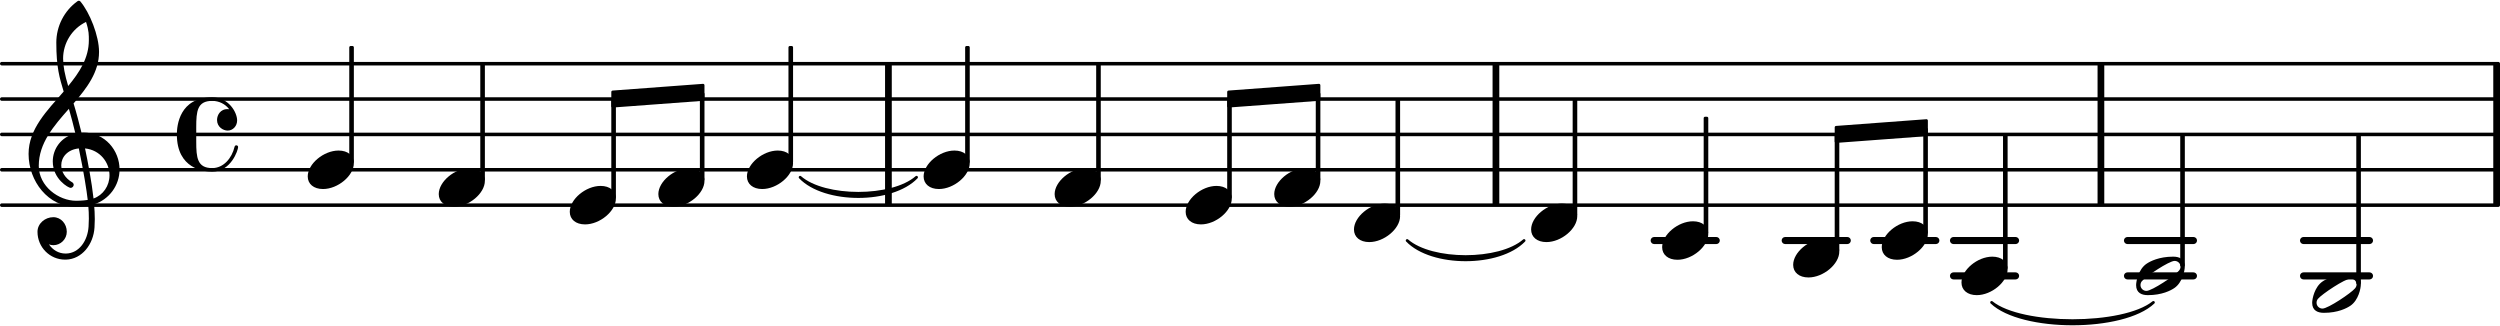
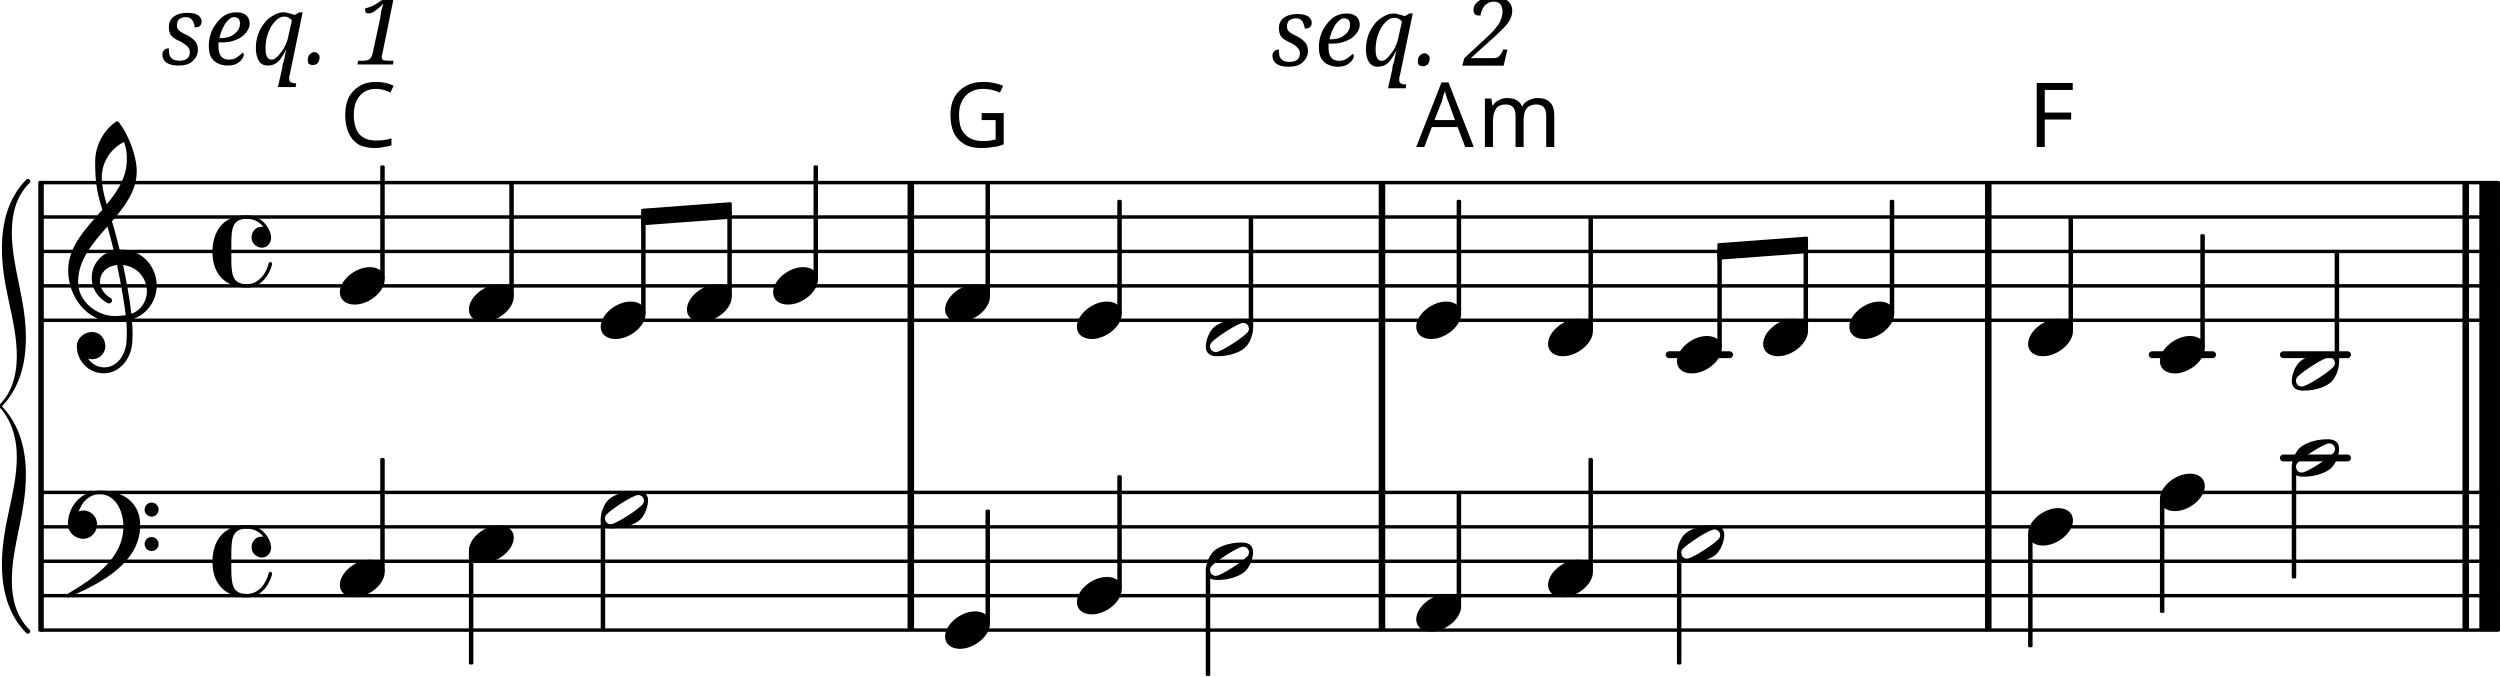
- <svg xmlns="http://www.w3.org/2000/svg" xmlns:xlink="http://www.w3.org/1999/xlink" version="1.2" width="124.20mm" height="16.16mm" viewBox="0 -0.021 70.679 9.196">
+ <svg xmlns="http://www.w3.org/2000/svg" xmlns:xlink="http://www.w3.org/1999/xlink" version="1.2" width="127.62mm" height="34.51mm" viewBox="-1.172 -3.034 72.624 19.638">
  <style type="text/css">

tspan { white-space: pre; }

</style>
-   <g transform="translate(25.022, 3.779)">
-     <rect x="0" y="-2" width="0.19" height="4" ry="0" fill="currentColor" />
-   </g>
-   <g transform="translate(0, 5.779)">
-     <line stroke-linejoin="round" stroke-linecap="round" stroke-width="0.1" stroke="currentColor" x1="0.05" y1="0" x2="70.629" y2="0" />
-   </g>
-   <g transform="translate(0, 4.779)">
-     <line stroke-linejoin="round" stroke-linecap="round" stroke-width="0.1" stroke="currentColor" x1="0.05" y1="0" x2="70.629" y2="0" />
-   </g>
-   <g transform="translate(0, 3.779)">
-     <line stroke-linejoin="round" stroke-linecap="round" stroke-width="0.1" stroke="currentColor" x1="0.05" y1="0" x2="70.629" y2="0" />
-   </g>
-   <g transform="translate(0, 2.779)">
-     <line stroke-linejoin="round" stroke-linecap="round" stroke-width="0.1" stroke="currentColor" x1="0.05" y1="0" x2="70.629" y2="0" />
-   </g>
-   <g transform="translate(0, 1.779)">
-     <line stroke-linejoin="round" stroke-linecap="round" stroke-width="0.1" stroke="currentColor" x1="0.05" y1="0" x2="70.629" y2="0" />
-   </g>
-   <g transform="translate(70.4889, 3.779)">
-     <rect x="0" y="-2" width="0.19" height="4" ry="0" fill="currentColor" />
-   </g>
-   <g transform="translate(59.3013, 3.779)">
-     <rect x="0" y="-2" width="0.19" height="4" ry="0" fill="currentColor" />
-   </g>
-   <g transform="translate(42.1974, 3.779)">
-     <rect x="0" y="-2" width="0.19" height="4" ry="0" fill="currentColor" />
-   </g>
-   <g transform="translate(0, 6.779)">
-     <rect x="65.024" y="-0.1" width="2.066" height="0.2" ry="0.1" fill="currentColor" />
-   </g>
-   <g transform="translate(0, 7.779)">
-     <rect x="65.024" y="-0.1" width="2.066" height="0.2" ry="0.1" fill="currentColor" />
-   </g>
-   <g transform="translate(0, 6.779)">
-     <rect x="60.047" y="-0.1" width="2.066" height="0.2" ry="0.1" fill="currentColor" />
-   </g>
-   <g transform="translate(0, 7.779)">
-     <rect x="60.047" y="-0.1" width="2.066" height="0.2" ry="0.1" fill="currentColor" />
-   </g>
-   <g transform="translate(0, 6.779)">
-     <rect x="55.128" y="-0.1" width="1.956" height="0.2" ry="0.1" fill="currentColor" />
-   </g>
-   <g transform="translate(0, 7.779)">
-     <rect x="55.128" y="-0.1" width="1.956" height="0.2" ry="0.1" fill="currentColor" />
-   </g>
-   <g transform="translate(0, 6.779)">
-     <rect x="52.874" y="-0.1" width="1.956" height="0.2" ry="0.1" fill="currentColor" />
-   </g>
-   <g transform="translate(0, 6.779)">
-     <rect x="50.37" y="-0.1" width="1.956" height="0.2" ry="0.1" fill="currentColor" />
-   </g>
-   <g transform="translate(0, 6.779)">
-     <rect x="46.666" y="-0.1" width="1.956" height="0.2" ry="0.1" fill="currentColor" />
-   </g>
-   <a style="color:inherit;" xlink:href="textedit:///Users/181081/mdf/lilypond/music375/14-melodic-sequence.ly:9:6:7">
-     <g transform="translate(8.7, 4.779)">
-       <path transform="scale(0.004, -0.004)" d="M218 136c66 0 108 -36 108 -89c0 -89 -113 -183 -218 -183c-66 0 -108 36 -108 89c0 89 113 183 218 183z" fill="currentColor" />
-     </g>
-   </a>
-   <g transform="translate(0.8, 4.779)">
+   <g transform="translate(25.1919, 4.2699)">
+     <rect x="0" y="-2" width="0.19" height="4.05" ry="0" fill="currentColor" />
+   </g>
+   <g transform="translate(0, 7.2699)">
+     <rect x="65.058" y="-0.1" width="2.066" height="0.2" ry="0.1" fill="currentColor" />
+   </g>
+   <g transform="translate(0, 7.2699)">
+     <rect x="61.247" y="-0.1" width="1.956" height="0.2" ry="0.1" fill="currentColor" />
+   </g>
+   <g transform="translate(0, 7.2699)">
+     <rect x="47.216" y="-0.1" width="1.956" height="0.2" ry="0.1" fill="currentColor" />
+   </g>
+   <g transform="translate(0, 6.2699)">
+     <line stroke-linejoin="round" stroke-linecap="round" stroke-width="0.1" stroke="currentColor" x1="0.05" y1="0" x2="71.402" y2="0" />
+   </g>
+   <g transform="translate(0, 5.2699)">
+     <line stroke-linejoin="round" stroke-linecap="round" stroke-width="0.1" stroke="currentColor" x1="0.05" y1="0" x2="71.402" y2="0" />
+   </g>
+   <g transform="translate(0, 4.2699)">
+     <line stroke-linejoin="round" stroke-linecap="round" stroke-width="0.1" stroke="currentColor" x1="0.05" y1="0" x2="71.402" y2="0" />
+   </g>
+   <g transform="translate(0, 3.2699)">
+     <line stroke-linejoin="round" stroke-linecap="round" stroke-width="0.1" stroke="currentColor" x1="0.05" y1="0" x2="71.402" y2="0" />
+   </g>
+   <g transform="translate(0, 2.2699)">
+     <line stroke-linejoin="round" stroke-linecap="round" stroke-width="0.1" stroke="currentColor" x1="0.05" y1="0" x2="71.402" y2="0" />
+   </g>
+   <g transform="translate(70.8516, -0)">
+     <rect x="0" y="6.32" width="0.6" height="4.95" ry="0" fill="currentColor" />
+   </g>
+   <g transform="translate(70.3616, -0)">
+     <rect x="0" y="6.32" width="0.19" height="4.95" ry="0" fill="currentColor" />
+   </g>
+   <g transform="translate(0, 10.2699)">
+     <rect x="65.058" y="-0.1" width="2.066" height="0.2" ry="0.1" fill="currentColor" />
+   </g>
+   <g transform="translate(0, 15.2699)">
+     <line stroke-linejoin="round" stroke-linecap="round" stroke-width="0.1" stroke="currentColor" x1="0.05" y1="0" x2="71.402" y2="0" />
+   </g>
+   <g transform="translate(0, 14.2699)">
+     <line stroke-linejoin="round" stroke-linecap="round" stroke-width="0.1" stroke="currentColor" x1="0.05" y1="0" x2="71.402" y2="0" />
+   </g>
+   <g transform="translate(0, 13.2699)">
+     <line stroke-linejoin="round" stroke-linecap="round" stroke-width="0.1" stroke="currentColor" x1="0.05" y1="0" x2="71.402" y2="0" />
+   </g>
+   <g transform="translate(0, 12.2699)">
+     <line stroke-linejoin="round" stroke-linecap="round" stroke-width="0.1" stroke="currentColor" x1="0.05" y1="0" x2="71.402" y2="0" />
+   </g>
+   <g transform="translate(0, 11.2699)">
+     <line stroke-linejoin="round" stroke-linecap="round" stroke-width="0.1" stroke="currentColor" x1="0.05" y1="0" x2="71.402" y2="0" />
+   </g>
+   <g transform="translate(70.8516, 13.2699)">
+     <rect x="0" y="-2.05" width="0.6" height="4.05" ry="0" fill="currentColor" />
+   </g>
+   <g transform="translate(70.3616, 13.2699)">
+     <rect x="0" y="-2.05" width="0.19" height="4.05" ry="0" fill="currentColor" />
+   </g>
+   <g transform="translate(70.8516, 4.2699)">
+     <rect x="0" y="-2" width="0.6" height="4.05" ry="0" fill="currentColor" />
+   </g>
+   <g transform="translate(70.3616, 4.2699)">
+     <rect x="0" y="-2" width="0.19" height="4.05" ry="0" fill="currentColor" />
+   </g>
+   <g transform="translate(56.4914, -0)">
+     <rect x="0" y="6.32" width="0.19" height="4.95" ry="0" fill="currentColor" />
+   </g>
+   <g transform="translate(56.4914, 13.2699)">
+     <rect x="0" y="-2.05" width="0.19" height="4.05" ry="0" fill="currentColor" />
+   </g>
+   <g transform="translate(56.4914, 4.2699)">
+     <rect x="0" y="-2" width="0.19" height="4.05" ry="0" fill="currentColor" />
+   </g>
+   <g transform="translate(38.879, -0)">
+     <rect x="0" y="6.32" width="0.19" height="4.95" ry="0" fill="currentColor" />
+   </g>
+   <g transform="translate(38.879, 13.2699)">
+     <rect x="0" y="-2.05" width="0.19" height="4.05" ry="0" fill="currentColor" />
+   </g>
+   <g transform="translate(38.879, 4.2699)">
+     <rect x="0" y="-2" width="0.19" height="4.05" ry="0" fill="currentColor" />
+   </g>
+   <g transform="translate(25.1919, -0)">
+     <rect x="0" y="6.32" width="0.19" height="4.95" ry="0" fill="currentColor" />
+   </g>
+   <g transform="translate(25.1919, 13.2699)">
+     <rect x="0" y="-2.05" width="0.19" height="4.05" ry="0" fill="currentColor" />
+   </g>
+   <a style="color:inherit;" xlink:href="textedit:///Users/181081/mdf/lilypond/music375/14-melodic-sequence.ly:12:29:30">
+     <g transform="translate(5, 4.2699)">
+       <path transform="scale(0.004, -0.004)" d="M250 262c116 0 176 -106 176 -163c0 -40 -30 -72 -67 -72c-31 0 -75 25 -75 75c0 38 27 77 72 77c4 0 9 0 14 -1c-28 37 -72 59 -120 59c-106 0 -113 -73 -113 -186v-51v-51c0 -113 7 -187 113 -187c80 0 139 70 158 151c2 7 7 10 12 10c6 0 13 -4 13 -12 c0 -22 -50 -174 -183 -174c-59 0 -250 19 -250 263c0 62 18 262 250 262z" fill="currentColor" />
+     </g>
+   </a>
+   <a style="color:inherit;" xlink:href="textedit:///Users/181081/mdf/lilypond/music375/14-melodic-sequence.ly:27:2:3">
+     <g transform="translate(8.7, 13.7699)">
+       <path transform="scale(0.004, -0.004)" d="M218 136c66 0 108 -36 108 -89c0 -89 -113 -183 -218 -183c-66 0 -108 36 -108 89c0 89 113 183 218 183z" fill="currentColor" />
+     </g>
+   </a>
+   <g transform="translate(0.8, 12.2699)">
+     <path transform="scale(0.004, -0.004)" d="M557 -125c0 28 23 51 51 51s51 -23 51 -51s-23 -51 -51 -51s-51 23 -51 51zM557 125c0 28 23 51 51 51s51 -23 51 -51s-23 -51 -51 -51s-51 23 -51 51zM232 263c172 0 293 -88 293 -251c0 -263 -263 -414 -516 -521c-3 -3 -6 -4 -9 -4c-7 0 -13 6 -13 13c0 3 1 6 4 9 c202 118 412 265 412 493c0 120 -63 235 -171 235c-74 0 -129 -54 -154 -126c11 5 22 8 34 8c55 0 100 -45 100 -100c0 -58 -44 -106 -100 -106c-60 0 -112 47 -112 106c0 133 102 244 232 244z" fill="currentColor" />
+   </g>
+   <a style="color:inherit;" xlink:href="textedit:///Users/181081/mdf/lilypond/music375/14-melodic-sequence.ly:25:13:14">
+ </a>
+   <a style="color:inherit;" xlink:href="textedit:///Users/181081/mdf/lilypond/music375/14-melodic-sequence.ly:25:27:28">
+     <g transform="translate(5, 13.2699)">
+       <path transform="scale(0.004, -0.004)" d="M250 262c116 0 176 -106 176 -163c0 -40 -30 -72 -67 -72c-31 0 -75 25 -75 75c0 38 27 77 72 77c4 0 9 0 14 -1c-28 37 -72 59 -120 59c-106 0 -113 -73 -113 -186v-51v-51c0 -113 7 -187 113 -187c80 0 139 70 158 151c2 7 7 10 12 10c6 0 13 -4 13 -12 c0 -22 -50 -174 -183 -174c-59 0 -250 19 -250 263c0 62 18 262 250 262z" fill="currentColor" />
+     </g>
+   </a>
+   <a style="color:inherit;" xlink:href="textedit:///Users/181081/mdf/lilypond/music375/14-melodic-sequence.ly:15:2:3">
+     <g transform="translate(3.4833, -1.1613)">
+       <text font-family="serif" font-style="italic" font-size="2.772" text-anchor="start" fill="currentColor">
+         <tspan>seq. 1</tspan>
+       </text>
+     </g>
+   </a>
+   <g transform="translate(9.9392, 4.2699)">
+     <rect x="-0.065" y="-2.5" width="0.13" height="3.314" ry="0.04" fill="currentColor" />
+   </g>
+   <g transform="translate(9.9392, 13.2699)">
+     <rect x="-0.065" y="-3" width="0.13" height="3.314" ry="0.04" fill="currentColor" />
+   </g>
+   <g transform="translate(48.7163, 4.2699)">
+     <polygon stroke-linejoin="round" stroke-linecap="round" stroke-width="0.08" fill="currentColor" stroke="currentColor" points="2.594 -0.39 2.594 0.01 0.04 0.2 0.04 -0.2" />
+   </g>
+   <a style="color:inherit;" xlink:href="textedit:///Users/181081/mdf/lilypond/music375/14-melodic-sequence.ly:16:5:6">
+     <g transform="translate(12.449, 5.7699)">
+       <path transform="scale(0.004, -0.004)" d="M218 136c66 0 108 -36 108 -89c0 -89 -113 -183 -218 -183c-66 0 -108 36 -108 89c0 89 113 183 218 183z" fill="currentColor" />
+     </g>
+   </a>
+   <a style="color:inherit;" xlink:href="textedit:///Users/181081/mdf/lilypond/music375/14-melodic-sequence.ly:27:5:6">
+     <g transform="translate(12.449, 12.7699)">
+       <path transform="scale(0.004, -0.004)" d="M218 136c66 0 108 -36 108 -89c0 -89 -113 -183 -218 -183c-66 0 -108 36 -108 89c0 89 113 183 218 183z" fill="currentColor" />
+     </g>
+   </a>
+   <g transform="translate(13.6883, 4.2699)">
+     <rect x="-0.065" y="-2" width="0.13" height="3.314" ry="0.04" fill="currentColor" />
+   </g>
+   <g transform="translate(12.514, 13.2699)">
+     <rect x="-0.065" y="-0.314" width="0.13" height="3.314" ry="0.04" fill="currentColor" />
+   </g>
+   <g transform="translate(17.4525, 3.2699)">
+     <polygon stroke-linejoin="round" stroke-linecap="round" stroke-width="0.08" fill="currentColor" stroke="currentColor" points="2.594 -0.39 2.594 0.01 0.04 0.2 0.04 -0.2" />
+   </g>
+   <a style="color:inherit;" xlink:href="textedit:///Users/181081/mdf/lilypond/music375/14-melodic-sequence.ly:16:7:8">
+     <g transform="translate(16.2783, 6.2699)">
+       <path transform="scale(0.004, -0.004)" d="M218 136c66 0 108 -36 108 -89c0 -89 -113 -183 -218 -183c-66 0 -108 36 -108 89c0 89 113 183 218 183z" fill="currentColor" />
+     </g>
+   </a>
+   <a style="color:inherit;" xlink:href="textedit:///Users/181081/mdf/lilypond/music375/14-melodic-sequence.ly:27:7:8">
+     <g transform="translate(16.2783, 11.7699)">
+       <path transform="scale(0.004, -0.004)" d="M314 65c0 23 -19 41 -42 41c-39 0 -204 -110 -231 -143c-7 -8 -10 -18 -10 -28c0 -23 19 -41 42 -41c39 0 203 110 230 143c7 8 11 18 11 28zM262 136c41 0 82 -14 82 -71c0 -26 -16 -112 -74 -151c-25 -17 -87 -50 -187 -50c-41 0 -83 14 -83 71c0 26 16 112 74 151 c25 17 88 50 188 50z" fill="currentColor" />
+     </g>
+   </a>
+   <g transform="translate(17.5175, 4.2699)">
+     <rect x="-0.065" y="-1.005" width="0.13" height="2.819" ry="0.04" fill="currentColor" />
+   </g>
+   <g transform="translate(16.3433, 13.2699)">
+     <rect x="-0.065" y="-1.241" width="0.13" height="3.241" ry="0.04" fill="currentColor" />
+   </g>
+   <a style="color:inherit;" xlink:href="textedit:///Users/181081/mdf/lilypond/music375/14-melodic-sequence.ly:16:10:11">
+     <g transform="translate(18.7825, 5.7699)">
+       <path transform="scale(0.004, -0.004)" d="M218 136c66 0 108 -36 108 -89c0 -89 -113 -183 -218 -183c-66 0 -108 36 -108 89c0 89 113 183 218 183z" fill="currentColor" />
+     </g>
+   </a>
+   <g transform="translate(20.0217, 4.2699)">
+     <rect x="-0.065" y="-1.185" width="0.13" height="2.499" ry="0.04" fill="currentColor" />
+   </g>
+   <a style="color:inherit;" xlink:href="textedit:///Users/181081/mdf/lilypond/music375/14-melodic-sequence.ly:16:12:13">
+     <g transform="translate(21.2867, 5.2699)">
+       <path transform="scale(0.004, -0.004)" d="M218 136c66 0 108 -36 108 -89c0 -89 -113 -183 -218 -183c-66 0 -108 36 -108 89c0 89 113 183 218 183z" fill="currentColor" />
+     </g>
+   </a>
+   <g transform="translate(22.5259, 4.2699)">
+     <rect x="-0.065" y="-2.5" width="0.13" height="3.314" ry="0.04" fill="currentColor" />
+   </g>
+   <a style="color:inherit;" xlink:href="textedit:///Users/181081/mdf/lilypond/music375/14-melodic-sequence.ly:8:7:8">
+     <g transform="translate(26.2819, 1.2354)">
+       <text font-family="sans-serif" font-size="2.616" text-anchor="start" fill="currentColor">
+         <tspan>G</tspan>
+       </text>
+     </g>
+   </a>
+   <a style="color:inherit;" xlink:href="textedit:///Users/181081/mdf/lilypond/music375/14-melodic-sequence.ly:17:2:3">
+     <g transform="translate(26.2819, 5.7699)">
+       <path transform="scale(0.004, -0.004)" d="M218 136c66 0 108 -36 108 -89c0 -89 -113 -183 -218 -183c-66 0 -108 36 -108 89c0 89 113 183 218 183z" fill="currentColor" />
+     </g>
+   </a>
+   <g transform="translate(0.8, 5.2699)">
    <path transform="scale(0.004, -0.004)" d="M266 -635h-6c-108 0 -195 88 -195 197c0 58 53 103 112 103c54 0 95 -47 95 -103c0 -52 -43 -95 -95 -95c-11 0 -21 2 -31 6c26 -39 68 -65 117 -65h4zM461 -203c68 24 113 90 113 164c0 90 -66 179 -173 190c19 -89 48 -242 60 -354zM74 28c0 -145 141 -247 264 -247 c1 0 47 0 82 6c-7 64 -29 203 -63 364c-79 -8 -124 -61 -124 -119c0 -44 25 -91 81 -123c5 -5 7 -10 7 -15c0 -11 -10 -22 -22 -22c-15 0 -126 62 -126 187c0 88 58 174 160 197c-14 58 -29 117 -46 175c-107 -121 -213 -243 -213 -403zM250 553c-29 96 -52 170 -52 346 c0 115 55 224 149 292c6 5 14 5 20 0c68 -80 133 -245 133 -358c0 -143 -86 -255 -180 -364c21 -68 39 -138 56 -207c2 0 7 1 13 1c155 0 256 -128 256 -261c0 -113 -74 -212 -180 -246c3 -35 5 -70 5 -105c0 -19 -1 -39 -2 -58c-7 -119 -88 -225 -202 -228l1 43 c93 2 153 92 159 191c1 18 2 37 2 55c0 31 -1 61 -4 92c-5 -1 -44 -8 -89 -8c-193 0 -333 180 -333 374c0 177 131 306 248 441zM428 916c0 34 1 66 -20 129c-99 -48 -162 -149 -162 -259c0 -52 12 -115 36 -194c80 97 146 198 146 324z" fill="currentColor" />
  </g>
-   <a style="color:inherit;" xlink:href="textedit:///Users/181081/mdf/lilypond/music375/14-melodic-sequence.ly:5:17:18">
+   <a style="color:inherit;" xlink:href="textedit:///Users/181081/mdf/lilypond/music375/14-melodic-sequence.ly:28:2:3">
+     <g transform="translate(26.2819, 15.2699)">
+       <path transform="scale(0.004, -0.004)" d="M218 136c66 0 108 -36 108 -89c0 -89 -113 -183 -218 -183c-66 0 -108 36 -108 89c0 89 113 183 218 183z" fill="currentColor" />
+     </g>
+   </a>
+   <a style="color:inherit;" xlink:href="textedit:///Users/181081/mdf/lilypond/music375/14-melodic-sequence.ly:16:2:3">
+     <g transform="translate(8.7, 5.2699)">
+       <path transform="scale(0.004, -0.004)" d="M218 136c66 0 108 -36 108 -89c0 -89 -113 -183 -218 -183c-66 0 -108 36 -108 89c0 89 113 183 218 183z" fill="currentColor" />
+     </g>
+   </a>
+   <g transform="translate(27.5211, 4.2699)">
+     <rect x="-0.065" y="-2" width="0.13" height="3.314" ry="0.04" fill="currentColor" />
+   </g>
+   <g transform="translate(27.5211, 13.2699)">
+     <rect x="-0.065" y="-1.5" width="0.13" height="3.314" ry="0.04" fill="currentColor" />
+   </g>
+   <a style="color:inherit;" xlink:href="textedit:///Users/181081/mdf/lilypond/music375/14-melodic-sequence.ly:8:2:3">
+     <g transform="translate(8.7, 1.2354)">
+       <text font-family="sans-serif" font-size="2.616" text-anchor="start" fill="currentColor">
+         <tspan>C</tspan>
+       </text>
+     </g>
+   </a>
+   <a style="color:inherit;" xlink:href="textedit:///Users/181081/mdf/lilypond/music375/14-melodic-sequence.ly:17:5:6">
+     <g transform="translate(30.1111, 6.2699)">
+       <path transform="scale(0.004, -0.004)" d="M218 136c66 0 108 -36 108 -89c0 -89 -113 -183 -218 -183c-66 0 -108 36 -108 89c0 89 113 183 218 183z" fill="currentColor" />
+     </g>
+   </a>
+   <a style="color:inherit;" xlink:href="textedit:///Users/181081/mdf/lilypond/music375/14-melodic-sequence.ly:28:6:7">
+     <g transform="translate(30.1111, 14.2699)">
+       <path transform="scale(0.004, -0.004)" d="M218 136c66 0 108 -36 108 -89c0 -89 -113 -183 -218 -183c-66 0 -108 36 -108 89c0 89 113 183 218 183z" fill="currentColor" />
+     </g>
+   </a>
+   <g transform="translate(31.3503, 4.2699)">
+     <rect x="-0.065" y="-1.5" width="0.13" height="3.314" ry="0.04" fill="currentColor" />
+   </g>
+   <g transform="translate(31.3503, 13.2699)">
+     <rect x="-0.065" y="-2.5" width="0.13" height="3.314" ry="0.04" fill="currentColor" />
+   </g>
+   <a style="color:inherit;" xlink:href="textedit:///Users/181081/mdf/lilypond/music375/14-melodic-sequence.ly:17:7:8">
+     <g transform="translate(33.8549, 6.7699)">
+       <path transform="scale(0.004, -0.004)" d="M314 65c0 23 -19 41 -42 41c-39 0 -204 -110 -231 -143c-7 -8 -10 -18 -10 -28c0 -23 19 -41 42 -41c39 0 203 110 230 143c7 8 11 18 11 28zM262 136c41 0 82 -14 82 -71c0 -26 -16 -112 -74 -151c-25 -17 -87 -50 -187 -50c-41 0 -83 14 -83 71c0 26 16 112 74 151 c25 17 88 50 188 50z" fill="currentColor" />
+     </g>
+   </a>
+   <a style="color:inherit;" xlink:href="textedit:///Users/181081/mdf/lilypond/music375/14-melodic-sequence.ly:28:8:9">
+     <g transform="translate(33.8549, 13.2699)">
+       <path transform="scale(0.004, -0.004)" d="M314 65c0 23 -19 41 -42 41c-39 0 -204 -110 -231 -143c-7 -8 -10 -18 -10 -28c0 -23 19 -41 42 -41c39 0 203 110 230 143c7 8 11 18 11 28zM262 136c41 0 82 -14 82 -71c0 -26 -16 -112 -74 -151c-25 -17 -87 -50 -187 -50c-41 0 -83 14 -83 71c0 26 16 112 74 151 c25 17 88 50 188 50z" fill="currentColor" />
+     </g>
+   </a>
+   <g transform="translate(35.1673, 4.2699)">
+     <rect x="-0.065" y="-1" width="0.13" height="3.241" ry="0.04" fill="currentColor" />
+   </g>
+   <g transform="translate(33.9199, 13.2699)">
+     <rect x="-0.065" y="0.259" width="0.13" height="3.074" ry="0.04" fill="currentColor" />
+   </g>
+   <a style="color:inherit;" xlink:href="textedit:///Users/181081/mdf/lilypond/music375/14-melodic-sequence.ly:8:12:13">
+     <g transform="translate(39.969, 1.2354)">
+       <text font-family="sans-serif" font-size="2.616" text-anchor="start" fill="currentColor">
+         <tspan>A</tspan>
+       </text>
+     </g>
+     <g transform="translate(41.7445, 1.2354)">
+       <text font-family="sans-serif" font-size="2.616" text-anchor="start" fill="currentColor">
+         <tspan>m</tspan>
+       </text>
+     </g>
+   </a>
+   <a style="color:inherit;" xlink:href="textedit:///Users/181081/mdf/lilypond/music375/14-melodic-sequence.ly:20:2:3">
+     <g transform="translate(39.969, 6.2699)">
+       <path transform="scale(0.004, -0.004)" d="M218 136c66 0 108 -36 108 -89c0 -89 -113 -183 -218 -183c-66 0 -108 36 -108 89c0 89 113 183 218 183z" fill="currentColor" />
+     </g>
+   </a>
+   <a style="color:inherit;" xlink:href="textedit:///Users/181081/mdf/lilypond/music375/14-melodic-sequence.ly:29:2:3">
+     <g transform="translate(39.969, 14.7699)">
+       <path transform="scale(0.004, -0.004)" d="M218 136c66 0 108 -36 108 -89c0 -89 -113 -183 -218 -183c-66 0 -108 36 -108 89c0 89 113 183 218 183z" fill="currentColor" />
+     </g>
+   </a>
+   <a style="color:inherit;" xlink:href="textedit:///Users/181081/mdf/lilypond/music375/14-melodic-sequence.ly:19:2:3">
+     <g transform="translate(35.7304, -1.1268)">
+       <text font-family="serif" font-style="italic" font-size="2.772" text-anchor="start" fill="currentColor">
+         <tspan>seq. 2</tspan>
+       </text>
+     </g>
+   </a>
+   <a style="color:inherit;" xlink:href="textedit:///Users/181081/mdf/lilypond/music375/14-melodic-sequence.ly:12:15:16">
</a>
-   <a style="color:inherit;" xlink:href="textedit:///Users/181081/mdf/lilypond/music375/14-melodic-sequence.ly:5:31:32">
-     <g transform="translate(5, 3.779)">
-       <path transform="scale(0.004, -0.004)" d="M250 262c116 0 176 -106 176 -163c0 -40 -30 -72 -67 -72c-31 0 -75 25 -75 75c0 38 27 77 72 77c4 0 9 0 14 -1c-28 37 -72 59 -120 59c-106 0 -113 -73 -113 -186v-51v-51c0 -113 7 -187 113 -187c80 0 139 70 158 151c2 7 7 10 12 10c6 0 13 -4 13 -12 c0 -22 -50 -174 -183 -174c-59 0 -250 19 -250 263c0 62 18 262 250 262z" fill="currentColor" />
-     </g>
-   </a>
-   <g transform="translate(9.9392, 3.779)">
-     <rect x="-0.065" y="-2.5" width="0.13" height="3.314" ry="0.04" fill="currentColor" />
-   </g>
-   <g transform="translate(51.87, 3.779)">
-     <polygon stroke-linejoin="round" stroke-linecap="round" stroke-width="0.08" fill="currentColor" stroke="currentColor" points="2.594 -0.39 2.594 0.01 0.04 0.2 0.04 -0.2" />
-   </g>
-   <a style="color:inherit;" xlink:href="textedit:///Users/181081/mdf/lilypond/music375/14-melodic-sequence.ly:9:9:10">
-     <g transform="translate(12.4042, 5.279)">
-       <path transform="scale(0.004, -0.004)" d="M218 136c66 0 108 -36 108 -89c0 -89 -113 -183 -218 -183c-66 0 -108 36 -108 89c0 89 113 183 218 183z" fill="currentColor" />
-     </g>
-   </a>
-   <g transform="translate(13.6434, 3.779)">
+   <g transform="translate(41.2083, 13.2699)">
    <rect x="-0.065" y="-2" width="0.13" height="3.314" ry="0.04" fill="currentColor" />
  </g>
-   <a style="color:inherit;" xlink:href="textedit:///Users/181081/mdf/lilypond/music375/14-melodic-sequence.ly:9:11:12">
-     <g transform="translate(16.1084, 5.779)">
-       <path transform="scale(0.004, -0.004)" d="M218 136c66 0 108 -36 108 -89c0 -89 -113 -183 -218 -183c-66 0 -108 36 -108 89c0 89 113 183 218 183z" fill="currentColor" />
-     </g>
-   </a>
-   <g transform="translate(17.3476, 3.779)">
-     <rect x="-0.065" y="-1.005" width="0.13" height="2.819" ry="0.04" fill="currentColor" />
-   </g>
-   <a style="color:inherit;" xlink:href="textedit:///Users/181081/mdf/lilypond/music375/14-melodic-sequence.ly:9:34:35">
-     <g transform="translate(38.2789, 3.779)">
-       <path stroke-width="0.08" stroke-linejoin="round" stroke-linecap="round" stroke="currentColor" fill="currentColor" d="M1.504 3C2.2 3.726 4.113 3.726 4.809 3L4.809 3C4.113 3.606 2.2 3.606 1.504 3z" />
-     </g>
-   </a>
-   <a style="color:inherit;" xlink:href="textedit:///Users/181081/mdf/lilypond/music375/14-melodic-sequence.ly:9:14:15">
-     <g transform="translate(18.6126, 5.279)">
-       <path transform="scale(0.004, -0.004)" d="M218 136c66 0 108 -36 108 -89c0 -89 -113 -183 -218 -183c-66 0 -108 36 -108 89c0 89 113 183 218 183z" fill="currentColor" />
-     </g>
-   </a>
-   <g transform="translate(19.8518, 3.779)">
-     <rect x="-0.065" y="-1.185" width="0.13" height="2.499" ry="0.04" fill="currentColor" />
-   </g>
-   <g transform="translate(34.6947, 2.779)">
-     <polygon stroke-linejoin="round" stroke-linecap="round" stroke-width="0.08" fill="currentColor" stroke="currentColor" points="2.594 -0.39 2.594 0.01 0.04 0.2 0.04 -0.2" />
-   </g>
-   <a style="color:inherit;" xlink:href="textedit:///Users/181081/mdf/lilypond/music375/14-melodic-sequence.ly:9:16:17">
-     <g transform="translate(21.1168, 4.779)">
-       <path transform="scale(0.004, -0.004)" d="M218 136c66 0 108 -36 108 -89c0 -89 -113 -183 -218 -183c-66 0 -108 36 -108 89c0 89 113 183 218 183z" fill="currentColor" />
-     </g>
-   </a>
-   <g transform="translate(22.3561, 3.779)">
-     <rect x="-0.065" y="-2.5" width="0.13" height="3.314" ry="0.04" fill="currentColor" />
-   </g>
-   <a style="color:inherit;" xlink:href="textedit:///Users/181081/mdf/lilypond/music375/14-melodic-sequence.ly:9:18:19">
-     <g transform="translate(21.1168, 3.779)">
-       <path stroke-width="0.08" stroke-linejoin="round" stroke-linecap="round" stroke="currentColor" fill="currentColor" d="M1.504 1.212C2.198 1.937 4.102 1.937 4.795 1.212L4.795 1.212C4.102 1.817 2.198 1.817 1.504 1.212z" />
-     </g>
-   </a>
-   <a style="color:inherit;" xlink:href="textedit:///Users/181081/mdf/lilypond/music375/14-melodic-sequence.ly:9:22:23">
-     <g transform="translate(26.112, 4.779)">
-       <path transform="scale(0.004, -0.004)" d="M218 136c66 0 108 -36 108 -89c0 -89 -113 -183 -218 -183c-66 0 -108 36 -108 89c0 89 113 183 218 183z" fill="currentColor" />
-     </g>
-   </a>
-   <g transform="translate(17.2826, 2.779)">
-     <polygon stroke-linejoin="round" stroke-linecap="round" stroke-width="0.08" fill="currentColor" stroke="currentColor" points="2.594 -0.39 2.594 0.01 0.04 0.2 0.04 -0.2" />
-   </g>
-   <g transform="translate(27.3513, 3.779)">
-     <rect x="-0.065" y="-2.5" width="0.13" height="3.314" ry="0.04" fill="currentColor" />
-   </g>
-   <a style="color:inherit;" xlink:href="textedit:///Users/181081/mdf/lilypond/music375/14-melodic-sequence.ly:9:25:26">
-     <g transform="translate(29.8163, 5.279)">
-       <path transform="scale(0.004, -0.004)" d="M218 136c66 0 108 -36 108 -89c0 -89 -113 -183 -218 -183c-66 0 -108 36 -108 89c0 89 113 183 218 183z" fill="currentColor" />
-     </g>
-   </a>
-   <g transform="translate(31.0555, 3.779)">
-     <rect x="-0.065" y="-2" width="0.13" height="3.314" ry="0.04" fill="currentColor" />
-   </g>
-   <a style="color:inherit;" xlink:href="textedit:///Users/181081/mdf/lilypond/music375/14-melodic-sequence.ly:9:27:28">
-     <g transform="translate(33.5205, 5.779)">
-       <path transform="scale(0.004, -0.004)" d="M218 136c66 0 108 -36 108 -89c0 -89 -113 -183 -218 -183c-66 0 -108 36 -108 89c0 89 113 183 218 183z" fill="currentColor" />
-     </g>
-   </a>
-   <g transform="translate(34.7597, 3.779)">
-     <rect x="-0.065" y="-1.005" width="0.13" height="2.819" ry="0.04" fill="currentColor" />
-   </g>
-   <a style="color:inherit;" xlink:href="textedit:///Users/181081/mdf/lilypond/music375/14-melodic-sequence.ly:9:30:31">
-     <g transform="translate(36.0247, 5.279)">
-       <path transform="scale(0.004, -0.004)" d="M218 136c66 0 108 -36 108 -89c0 -89 -113 -183 -218 -183c-66 0 -108 36 -108 89c0 89 113 183 218 183z" fill="currentColor" />
-     </g>
-   </a>
-   <g transform="translate(37.2639, 3.779)">
-     <rect x="-0.065" y="-1.185" width="0.13" height="2.499" ry="0.04" fill="currentColor" />
-   </g>
-   <a style="color:inherit;" xlink:href="textedit:///Users/181081/mdf/lilypond/music375/14-melodic-sequence.ly:9:32:33">
-     <g transform="translate(38.2789, 6.279)">
-       <path transform="scale(0.004, -0.004)" d="M218 136c66 0 108 -36 108 -89c0 -89 -113 -183 -218 -183c-66 0 -108 36 -108 89c0 89 113 183 218 183z" fill="currentColor" />
-     </g>
-   </a>
-   <g transform="translate(39.5181, 3.779)">
+   <a style="color:inherit;" xlink:href="textedit:///Users/181081/mdf/lilypond/music375/14-melodic-sequence.ly:20:5:6">
+     <g transform="translate(43.7983, 6.7699)">
+       <path transform="scale(0.004, -0.004)" d="M218 136c66 0 108 -36 108 -89c0 -89 -113 -183 -218 -183c-66 0 -108 36 -108 89c0 89 113 183 218 183z" fill="currentColor" />
+     </g>
+   </a>
+   <a style="color:inherit;" xlink:href="textedit:///Users/181081/mdf/lilypond/music375/14-melodic-sequence.ly:29:5:6">
+     <g transform="translate(43.7983, 13.7699)">
+       <path transform="scale(0.004, -0.004)" d="M218 136c66 0 108 -36 108 -89c0 -89 -113 -183 -218 -183c-66 0 -108 36 -108 89c0 89 113 183 218 183z" fill="currentColor" />
+     </g>
+   </a>
+   <g transform="translate(45.0375, 4.2699)">
    <rect x="-0.065" y="-1" width="0.13" height="3.314" ry="0.04" fill="currentColor" />
  </g>
-   <a style="color:inherit;" xlink:href="textedit:///Users/181081/mdf/lilypond/music375/14-melodic-sequence.ly:10:18:19">
-     <g transform="translate(55.4542, 3.779)">
-       <path stroke-width="0.08" stroke-linejoin="round" stroke-linecap="round" stroke="currentColor" fill="currentColor" d="M0.852 4.75C1.701 5.558 4.577 5.558 5.426 4.75L5.426 4.75C4.577 5.438 1.701 5.438 0.852 4.75z" />
-     </g>
-   </a>
-   <g transform="translate(44.5266, 3.779)">
+   <g transform="translate(45.0375, 13.2699)">
+     <rect x="-0.065" y="-3" width="0.13" height="3.314" ry="0.04" fill="currentColor" />
+   </g>
+   <a style="color:inherit;" xlink:href="textedit:///Users/181081/mdf/lilypond/music375/14-melodic-sequence.ly:20:7:8">
+     <g transform="translate(47.5421, 7.2699)">
+       <path transform="scale(0.004, -0.004)" d="M218 136c66 0 108 -36 108 -89c0 -89 -113 -183 -218 -183c-66 0 -108 36 -108 89c0 89 113 183 218 183z" fill="currentColor" />
+     </g>
+   </a>
+   <a style="color:inherit;" xlink:href="textedit:///Users/181081/mdf/lilypond/music375/14-melodic-sequence.ly:29:7:8">
+     <g transform="translate(47.5421, 12.7699)">
+       <path transform="scale(0.004, -0.004)" d="M314 65c0 23 -19 41 -42 41c-39 0 -204 -110 -231 -143c-7 -8 -10 -18 -10 -28c0 -23 19 -41 42 -41c39 0 203 110 230 143c7 8 11 18 11 28zM262 136c41 0 82 -14 82 -71c0 -26 -16 -112 -74 -151c-25 -17 -87 -50 -187 -50c-41 0 -83 14 -83 71c0 26 16 112 74 151 c25 17 88 50 188 50z" fill="currentColor" />
+     </g>
+   </a>
+   <g transform="translate(48.7813, 4.2699)">
+     <rect x="-0.065" y="-0.005" width="0.13" height="2.819" ry="0.04" fill="currentColor" />
+   </g>
+   <g transform="translate(47.6071, 13.2699)">
+     <rect x="-0.065" y="-0.241" width="0.13" height="3.241" ry="0.04" fill="currentColor" />
+   </g>
+   <a style="color:inherit;" xlink:href="textedit:///Users/181081/mdf/lilypond/music375/14-melodic-sequence.ly:20:10:11">
+     <g transform="translate(50.0463, 6.7699)">
+       <path transform="scale(0.004, -0.004)" d="M218 136c66 0 108 -36 108 -89c0 -89 -113 -183 -218 -183c-66 0 -108 36 -108 89c0 89 113 183 218 183z" fill="currentColor" />
+     </g>
+   </a>
+   <g transform="translate(51.2855, 4.2699)">
+     <rect x="-0.065" y="-0.185" width="0.13" height="2.499" ry="0.04" fill="currentColor" />
+   </g>
+   <a style="color:inherit;" xlink:href="textedit:///Users/181081/mdf/lilypond/music375/14-melodic-sequence.ly:20:12:13">
+     <g transform="translate(52.5505, 6.2699)">
+       <path transform="scale(0.004, -0.004)" d="M218 136c66 0 108 -36 108 -89c0 -89 -113 -183 -218 -183c-66 0 -108 36 -108 89c0 89 113 183 218 183z" fill="currentColor" />
+     </g>
+   </a>
+   <g transform="translate(53.7897, 4.2699)">
+     <rect x="-0.065" y="-1.5" width="0.13" height="3.314" ry="0.04" fill="currentColor" />
+   </g>
+   <a style="color:inherit;" xlink:href="textedit:///Users/181081/mdf/lilypond/music375/14-melodic-sequence.ly:8:19:20">
+     <g transform="translate(57.7437, 1.2354)">
+       <text font-family="sans-serif" font-size="2.616" text-anchor="start" fill="currentColor">
+         <tspan>F</tspan>
+       </text>
+     </g>
+   </a>
+   <a style="color:inherit;" xlink:href="textedit:///Users/181081/mdf/lilypond/music375/14-melodic-sequence.ly:21:2:3">
+     <g transform="translate(57.7437, 6.7699)">
+       <path transform="scale(0.004, -0.004)" d="M218 136c66 0 108 -36 108 -89c0 -89 -113 -183 -218 -183c-66 0 -108 36 -108 89c0 89 113 183 218 183z" fill="currentColor" />
+     </g>
+   </a>
+   <a style="color:inherit;" xlink:href="textedit:///Users/181081/mdf/lilypond/music375/14-melodic-sequence.ly:30:2:3">
+     <g transform="translate(57.7437, 12.2699)">
+       <path transform="scale(0.004, -0.004)" d="M218 136c66 0 108 -36 108 -89c0 -89 -113 -183 -218 -183c-66 0 -108 36 -108 89c0 89 113 183 218 183z" fill="currentColor" />
+     </g>
+   </a>
+   <g transform="translate(-0.06, 8.7699)">
+     <rect x="0" y="-6.55" width="0.16" height="13.1" ry="0.05" fill="currentColor" />
+   </g>
+   <g transform="translate(58.9829, 4.2699)">
    <rect x="-0.065" y="-1" width="0.13" height="3.314" ry="0.04" fill="currentColor" />
  </g>
-   <a style="color:inherit;" xlink:href="textedit:///Users/181081/mdf/lilypond/music375/14-melodic-sequence.ly:10:9:10">
-     <g transform="translate(46.9916, 6.779)">
-       <path transform="scale(0.004, -0.004)" d="M218 136c66 0 108 -36 108 -89c0 -89 -113 -183 -218 -183c-66 0 -108 36 -108 89c0 89 113 183 218 183z" fill="currentColor" />
-     </g>
-   </a>
-   <g transform="translate(48.2308, 3.779)">
+   <g transform="translate(57.8087, 13.2699)">
+     <rect x="-0.065" y="-0.814" width="0.13" height="3.314" ry="0.04" fill="currentColor" />
+   </g>
+   <g transform="translate(-0.36, 8.7699)">
+     <path transform="scale(0.004, -0.004)" d="M-81 -366c0 255 -132 363 -132 366c0 18 132 96 132 366c0 261 -108 489 -108 780c0 189 45 366 177 501c15 15 39 -9 24 -24c-99 -99 -129 -225 -129 -360c0 -255 102 -480 102 -765c0 -186 -45 -363 -174 -498c129 -135 174 -312 174 -498c0 -285 -102 -510 -102 -765 c0 -135 30 -261 129 -360c15 -15 -9 -39 -24 -24c-132 135 -177 312 -177 501c0 291 108 519 108 780z" fill="currentColor" />
+   </g>
+   <a style="color:inherit;" xlink:href="textedit:///Users/181081/mdf/lilypond/music375/14-melodic-sequence.ly:21:5:6">
+     <g transform="translate(61.5729, 7.2699)">
+       <path transform="scale(0.004, -0.004)" d="M218 136c66 0 108 -36 108 -89c0 -89 -113 -183 -218 -183c-66 0 -108 36 -108 89c0 89 113 183 218 183z" fill="currentColor" />
+     </g>
+   </a>
+   <a style="color:inherit;" xlink:href="textedit:///Users/181081/mdf/lilypond/music375/14-melodic-sequence.ly:30:5:6">
+     <g transform="translate(61.5729, 11.2699)">
+       <path transform="scale(0.004, -0.004)" d="M218 136c66 0 108 -36 108 -89c0 -89 -113 -183 -218 -183c-66 0 -108 36 -108 89c0 89 113 183 218 183z" fill="currentColor" />
+     </g>
+   </a>
+   <g transform="translate(62.8121, 4.2699)">
    <rect x="-0.065" y="-0.5" width="0.13" height="3.314" ry="0.04" fill="currentColor" />
  </g>
-   <a style="color:inherit;" xlink:href="textedit:///Users/181081/mdf/lilypond/music375/14-melodic-sequence.ly:10:11:12">
-     <g transform="translate(50.6958, 7.279)">
-       <path transform="scale(0.004, -0.004)" d="M218 136c66 0 108 -36 108 -89c0 -89 -113 -183 -218 -183c-66 0 -108 36 -108 89c0 89 113 183 218 183z" fill="currentColor" />
-     </g>
-   </a>
-   <g transform="translate(51.935, 3.779)">
-     <rect x="-0.065" y="-0.005" width="0.13" height="3.319" ry="0.04" fill="currentColor" />
-   </g>
-   <a style="color:inherit;" xlink:href="textedit:///Users/181081/mdf/lilypond/music375/14-melodic-sequence.ly:10:14:15">
-     <g transform="translate(53.2, 6.779)">
-       <path transform="scale(0.004, -0.004)" d="M218 136c66 0 108 -36 108 -89c0 -89 -113 -183 -218 -183c-66 0 -108 36 -108 89c0 89 113 183 218 183z" fill="currentColor" />
-     </g>
-   </a>
-   <g transform="translate(54.4392, 3.779)">
-     <rect x="-0.065" y="-0.185" width="0.13" height="2.999" ry="0.04" fill="currentColor" />
-   </g>
-   <a style="color:inherit;" xlink:href="textedit:///Users/181081/mdf/lilypond/music375/14-melodic-sequence.ly:10:16:17">
-     <g transform="translate(55.4542, 7.779)">
-       <path transform="scale(0.004, -0.004)" d="M218 136c66 0 108 -36 108 -89c0 -89 -113 -183 -218 -183c-66 0 -108 36 -108 89c0 89 113 183 218 183z" fill="currentColor" />
-     </g>
-   </a>
-   <g transform="translate(56.6935, 3.779)">
-     <rect x="-0.065" y="-0" width="0.13" height="3.814" ry="0.04" fill="currentColor" />
-   </g>
-   <a style="color:inherit;" xlink:href="textedit:///Users/181081/mdf/lilypond/music375/14-melodic-sequence.ly:10:22:23">
-     <g transform="translate(60.3913, 7.779)">
-       <path transform="scale(0.004, -0.004)" d="M314 65c0 23 -19 41 -42 41c-39 0 -204 -110 -231 -143c-7 -8 -10 -18 -10 -28c0 -23 19 -41 42 -41c39 0 203 110 230 143c7 8 11 18 11 28zM262 136c41 0 82 -14 82 -71c0 -26 -16 -112 -74 -151c-25 -17 -87 -50 -187 -50c-41 0 -83 14 -83 71c0 26 16 112 74 151 c25 17 88 50 188 50z" fill="currentColor" />
-     </g>
-   </a>
-   <g transform="translate(61.7037, 3.779)">
-     <rect x="-0.065" y="-0" width="0.13" height="3.741" ry="0.04" fill="currentColor" />
-   </g>
-   <a style="color:inherit;" xlink:href="textedit:///Users/181081/mdf/lilypond/music375/14-melodic-sequence.ly:10:25:26">
-     <g transform="translate(65.3687, 8.279)">
-       <path transform="scale(0.004, -0.004)" d="M314 65c0 23 -19 41 -42 41c-39 0 -204 -110 -231 -143c-7 -8 -10 -18 -10 -28c0 -23 19 -41 42 -41c39 0 203 110 230 143c7 8 11 18 11 28zM262 136c41 0 82 -14 82 -71c0 -26 -16 -112 -74 -151c-25 -17 -87 -50 -187 -50c-41 0 -83 14 -83 71c0 26 16 112 74 151 c25 17 88 50 188 50z" fill="currentColor" />
-     </g>
-   </a>
-   <g transform="translate(66.681, 3.779)">
-     <rect x="-0.065" y="-0" width="0.13" height="4.241" ry="0.04" fill="currentColor" />
-   </g>
-   <a style="color:inherit;" xlink:href="textedit:///Users/181081/mdf/lilypond/music375/14-melodic-sequence.ly:10:6:7">
-     <g transform="translate(43.2874, 6.279)">
-       <path transform="scale(0.004, -0.004)" d="M218 136c66 0 108 -36 108 -89c0 -89 -113 -183 -218 -183c-66 0 -108 36 -108 89c0 89 113 183 218 183z" fill="currentColor" />
-     </g>
-   </a>
+   <g transform="translate(61.6379, 13.2699)">
+     <rect x="-0.065" y="-1.814" width="0.13" height="3.314" ry="0.04" fill="currentColor" />
+   </g>
+   <a style="color:inherit;" xlink:href="textedit:///Users/181081/mdf/lilypond/music375/14-melodic-sequence.ly:21:7:8">
+     <g transform="translate(65.4021, 7.7699)">
+       <path transform="scale(0.004, -0.004)" d="M314 65c0 23 -19 41 -42 41c-39 0 -204 -110 -231 -143c-7 -8 -10 -18 -10 -28c0 -23 19 -41 42 -41c39 0 203 110 230 143c7 8 11 18 11 28zM262 136c41 0 82 -14 82 -71c0 -26 -16 -112 -74 -151c-25 -17 -87 -50 -187 -50c-41 0 -83 14 -83 71c0 26 16 112 74 151 c25 17 88 50 188 50z" fill="currentColor" />
+     </g>
+   </a>
+   <a style="color:inherit;" xlink:href="textedit:///Users/181081/mdf/lilypond/music375/14-melodic-sequence.ly:30:7:8">
+     <g transform="translate(65.4021, 10.2699)">
+       <path transform="scale(0.004, -0.004)" d="M314 65c0 23 -19 41 -42 41c-39 0 -204 -110 -231 -143c-7 -8 -10 -18 -10 -28c0 -23 19 -41 42 -41c39 0 203 110 230 143c7 8 11 18 11 28zM262 136c41 0 82 -14 82 -71c0 -26 -16 -112 -74 -151c-25 -17 -87 -50 -187 -50c-41 0 -83 14 -83 71c0 26 16 112 74 151 c25 17 88 50 188 50z" fill="currentColor" />
+     </g>
+   </a>
+   <g transform="translate(66.7144, 4.2699)">
+     <rect x="-0.065" y="-0" width="0.13" height="3.241" ry="0.04" fill="currentColor" />
+   </g>
+   <g transform="translate(65.4671, 13.2699)">
+     <rect x="-0.065" y="-2.741" width="0.13" height="3.241" ry="0.04" fill="currentColor" />
+   </g>
+   <g transform="translate(41.2083, 4.2699)">
+     <rect x="-0.065" y="-1.5" width="0.13" height="3.314" ry="0.04" fill="currentColor" />
+   </g>
</svg>
